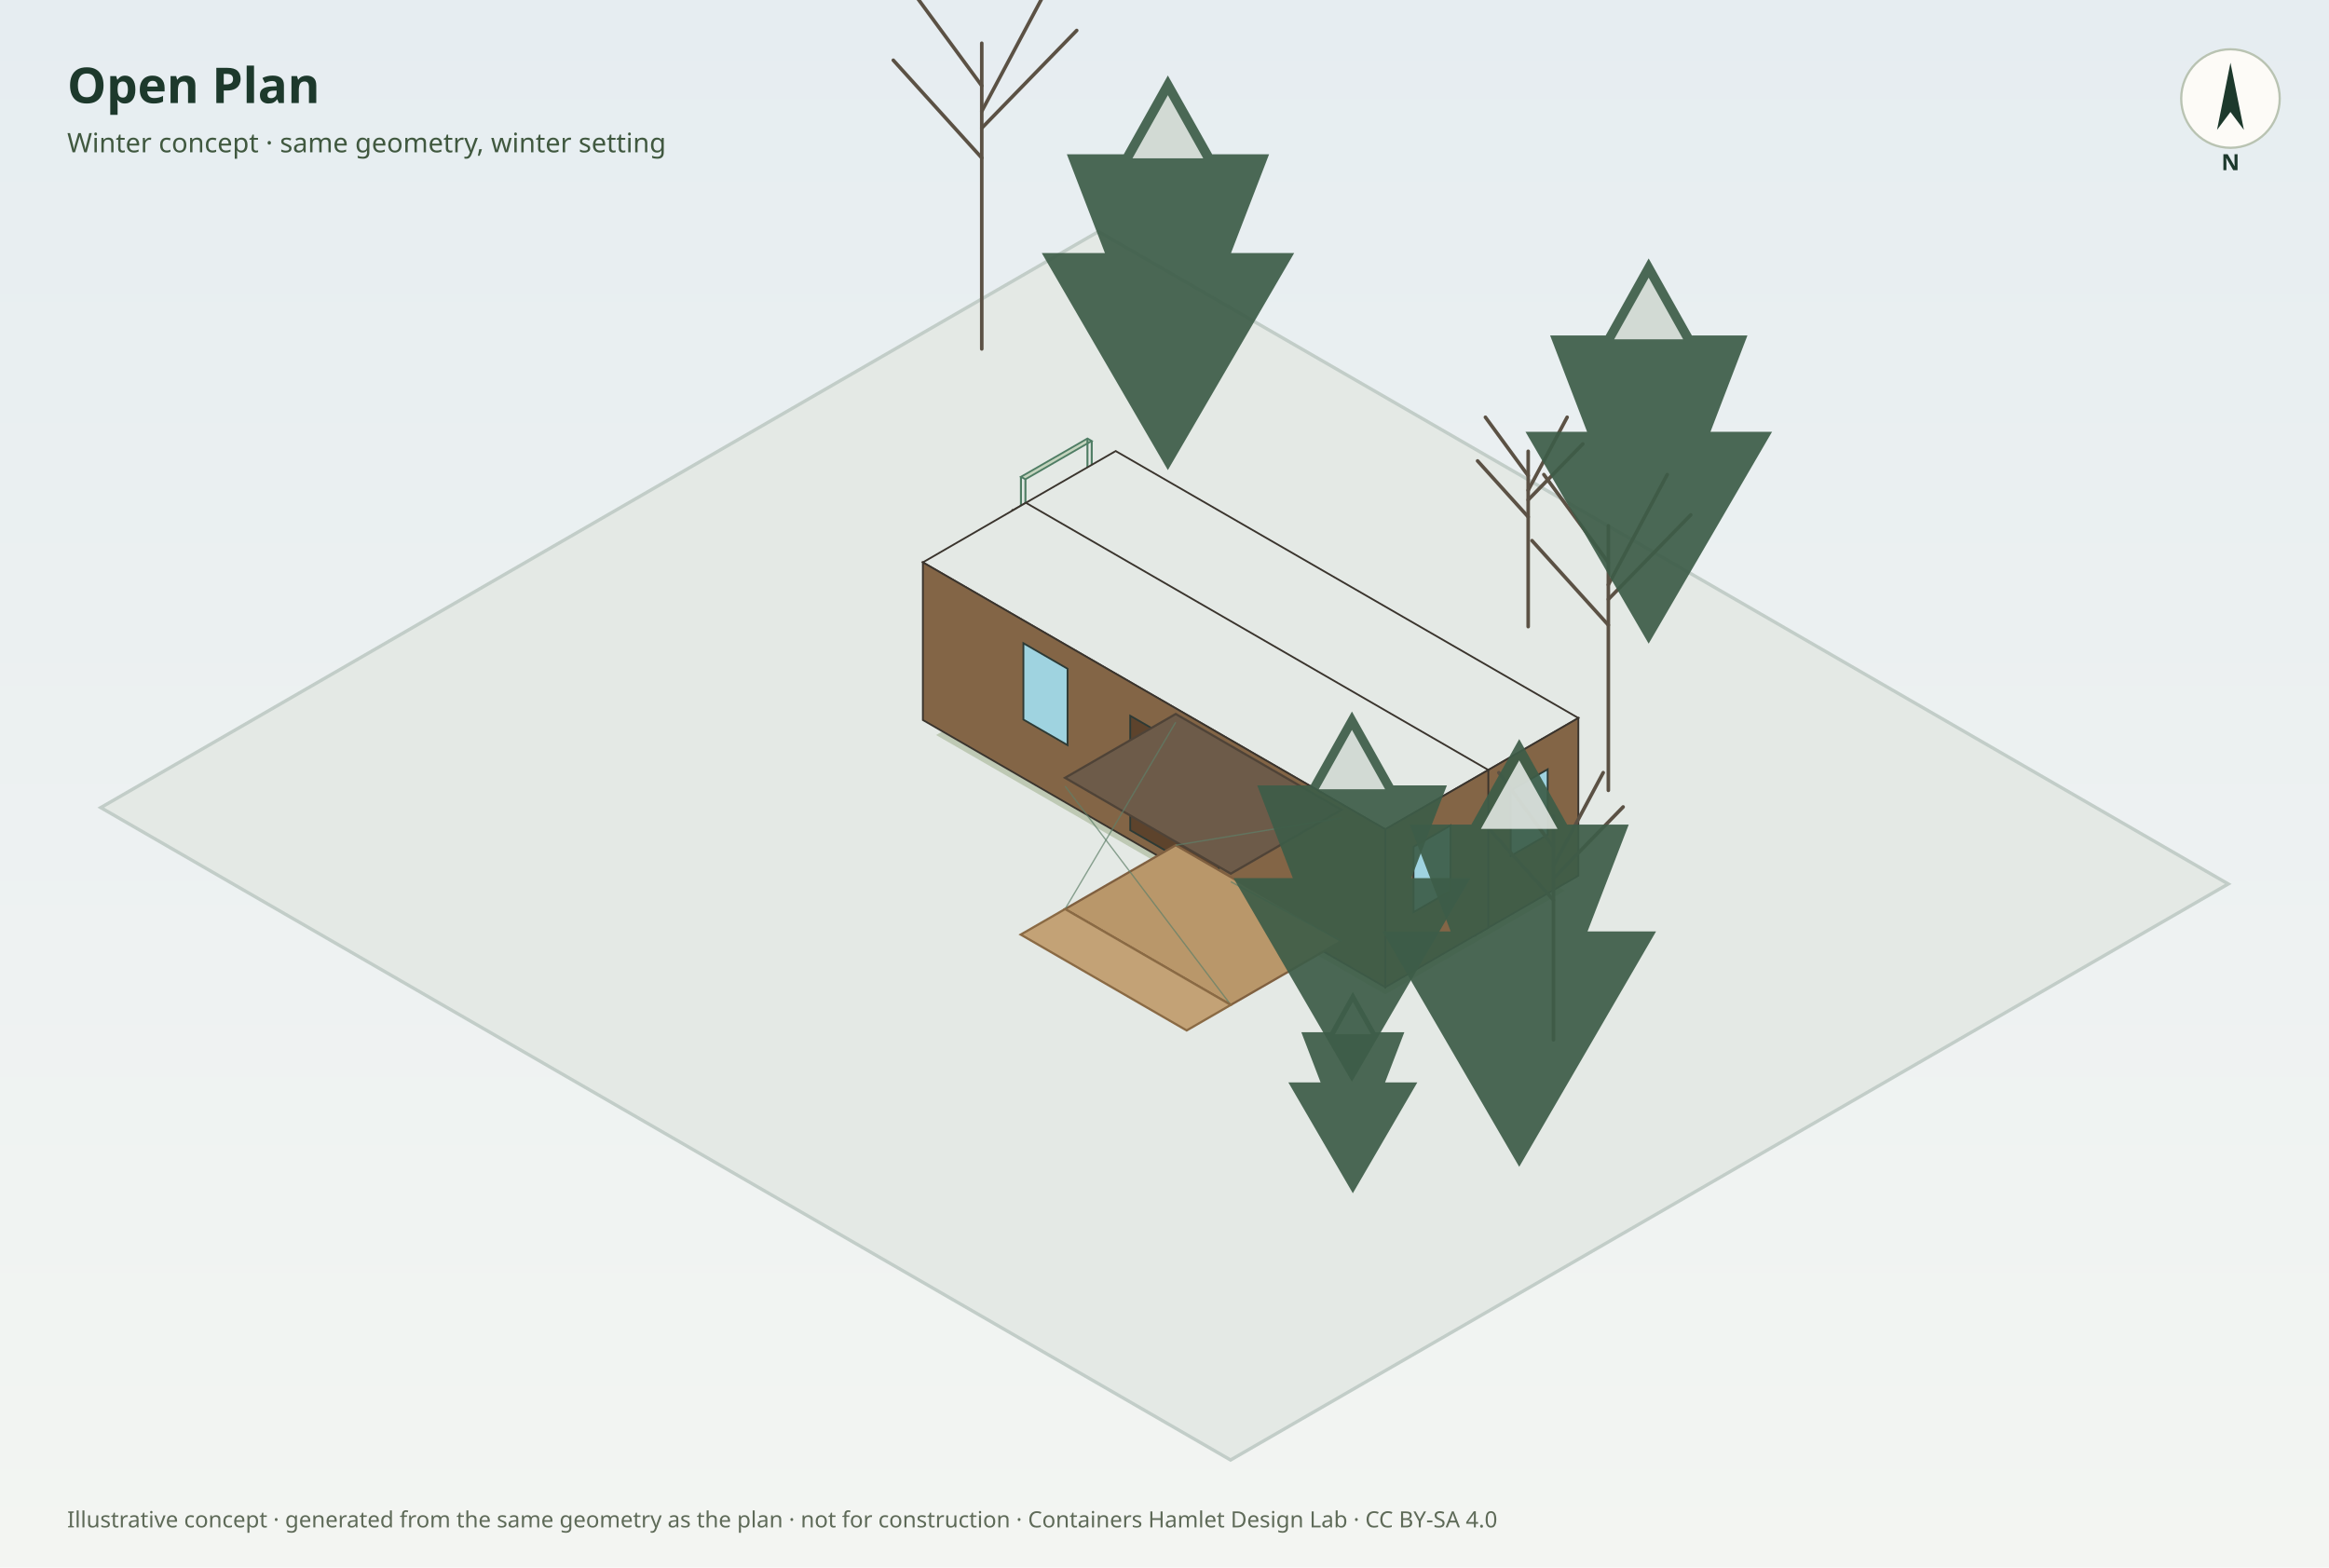
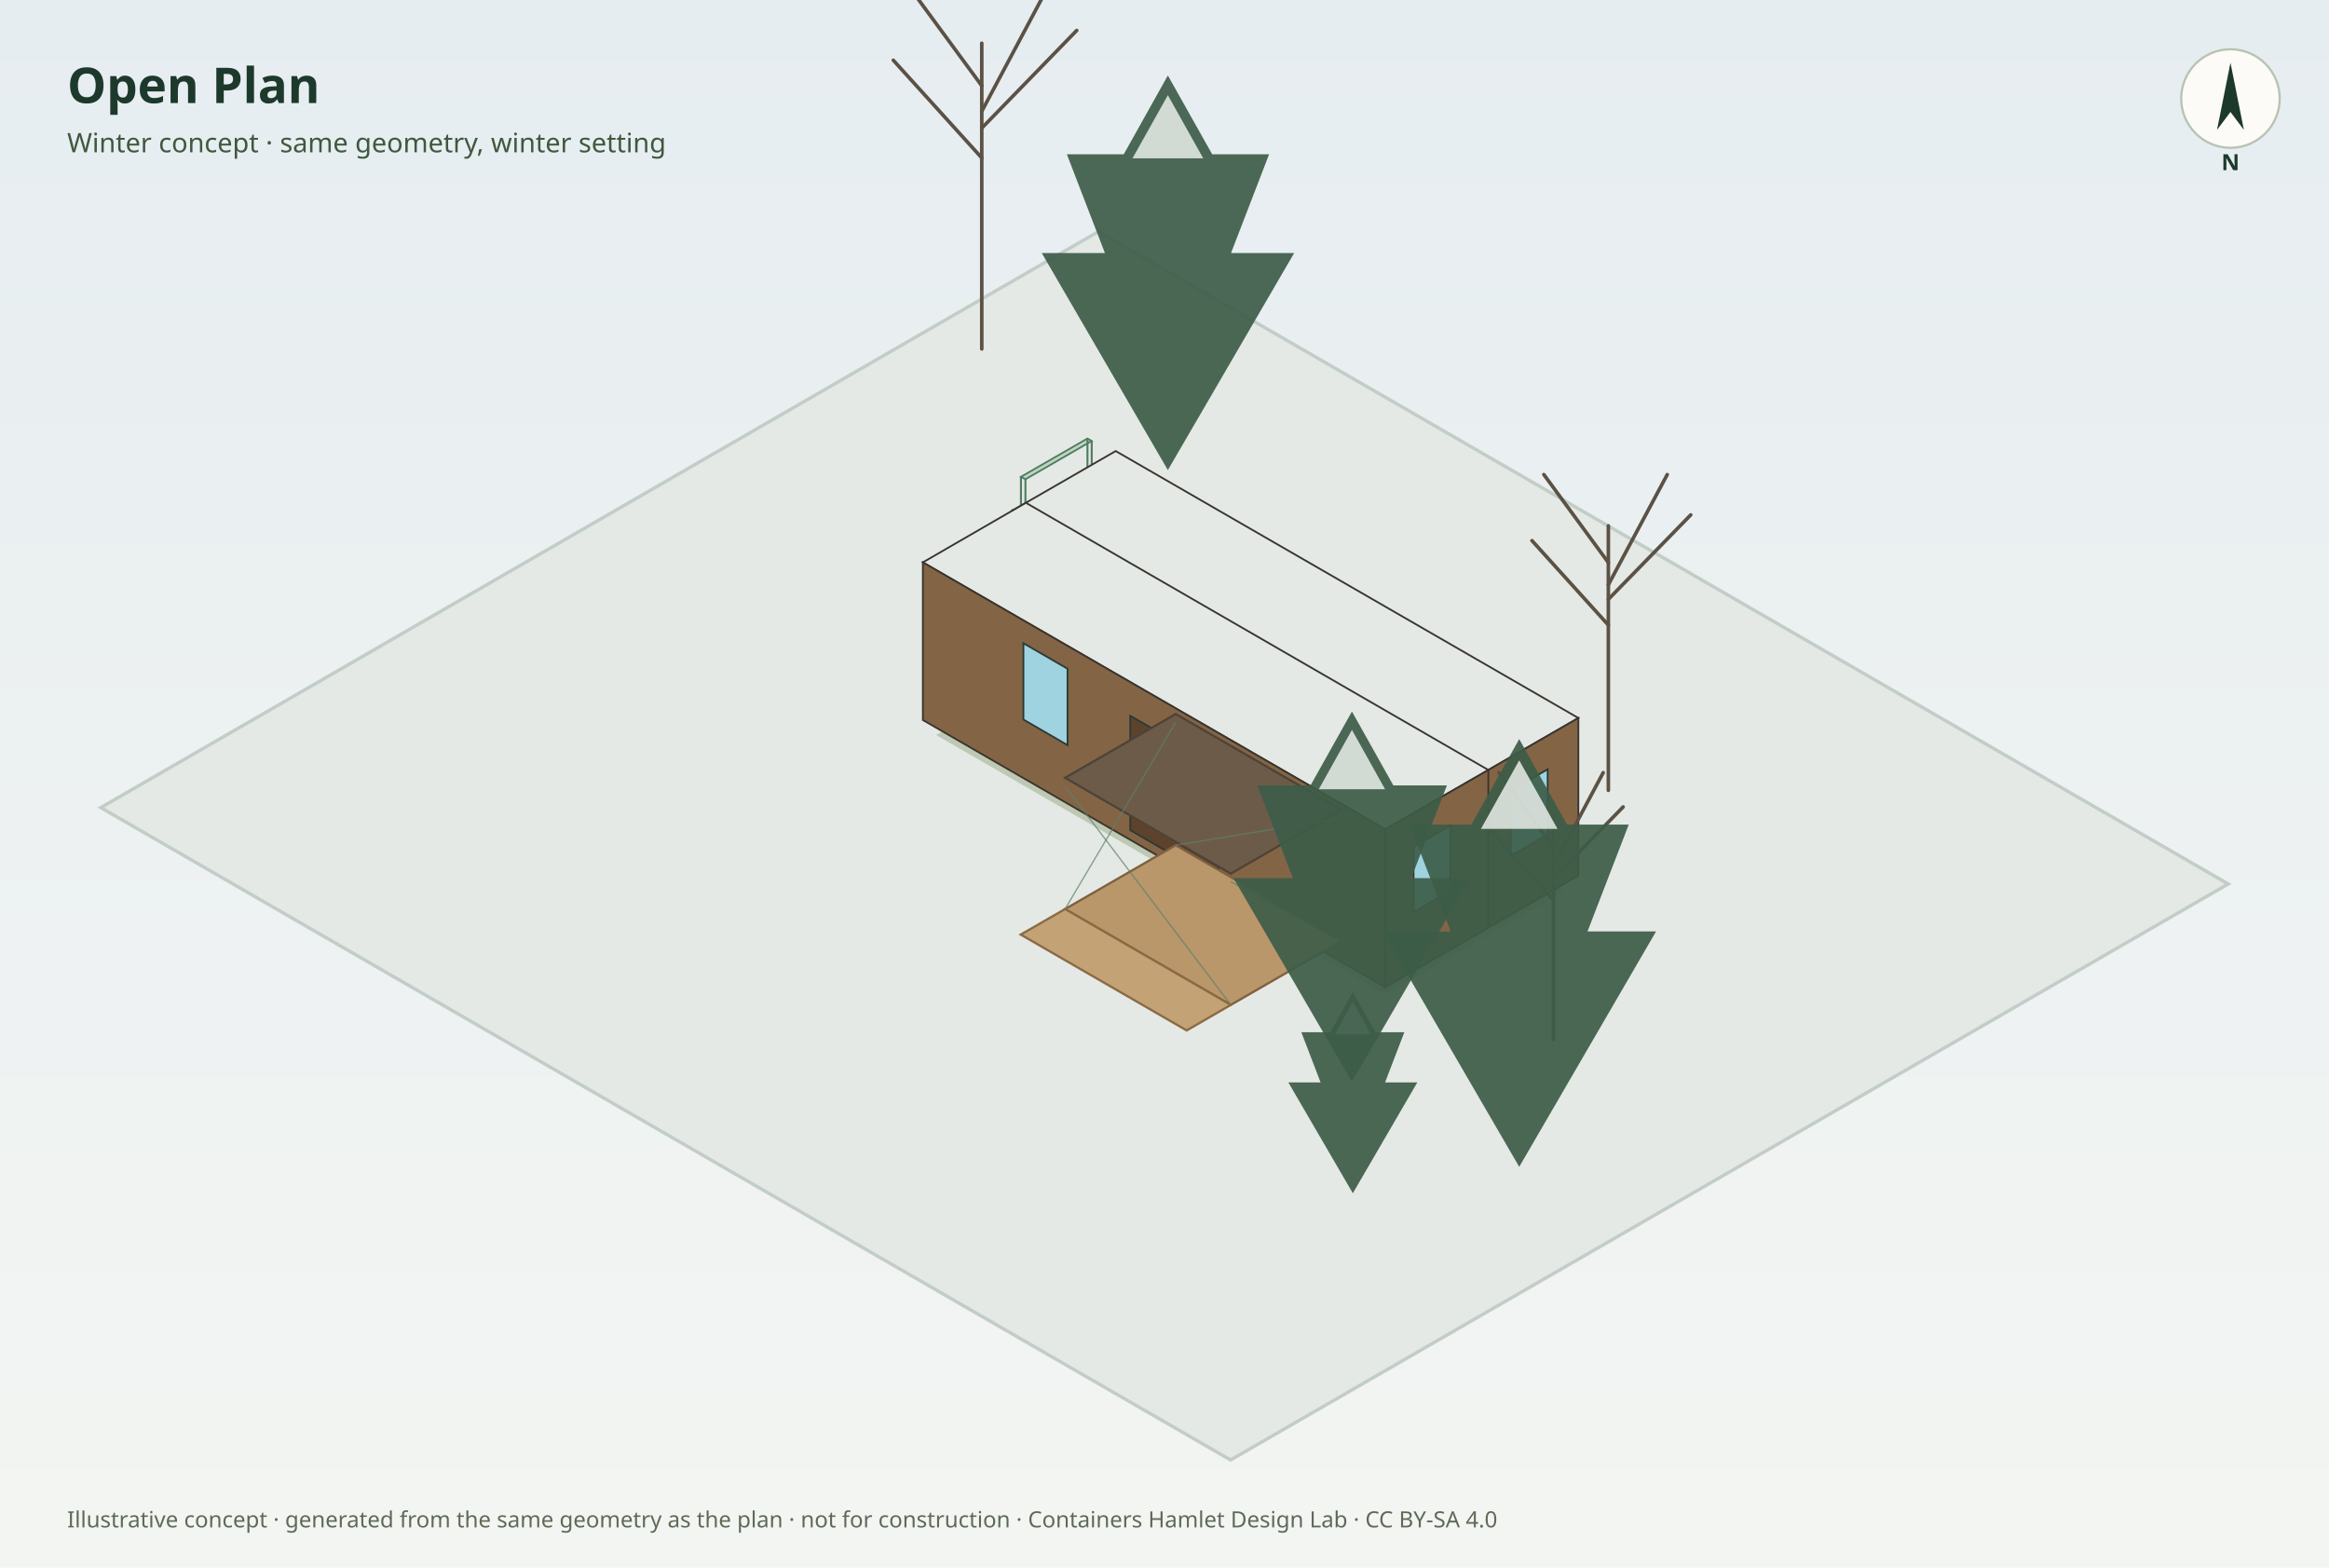
<svg xmlns="http://www.w3.org/2000/svg" viewBox="0 0 1040 700" role="img" aria-labelledby="concept-open-plan-winter-t concept-open-plan-winter-d">
  <defs>
    <linearGradient id="concept-open-plan-winter-sky" x1="0" y1="0" x2="0" y2="1">
      <stop offset="0" stop-color="#e6edf1" />
      <stop offset="1" stop-color="#f3f5f2" />
    </linearGradient>
  </defs>
  <rect width="1040" height="700" fill="url(#concept-open-plan-winter-sky)" />
  <path d="M490.5 103.4L995 394.7L549.5 651.9L45 360.6Z" fill="#e4e9e5" stroke="#c2cdc8" stroke-width="1.5" />
  <g stroke="#5b5144" stroke-width="1.6" stroke-linecap="round">
    <path d="M438.4 155.8L438.4 19.3" />
    <path d="M438.4 70.5L398.9 26.9" />
    <path d="M438.4 57.2L480.8 13.6" />
    <path d="M438.4 38.3L405 -7.2" />
    <path d="M438.4 49.7L468.7 -7.2" />
  </g>
  <g stroke="#5b5144" stroke-width="1.6" stroke-linecap="round">
    <path d="M718.2 352.9L718.2 234.8" />
    <path d="M718.2 279.1L684.1 241.4" />
    <path d="M718.2 267.6L755 229.9" />
    <path d="M718.2 251.2L689.4 211.9" />
    <path d="M718.2 261.1L744.5 211.9" />
  </g>
  <g fill="#3d5d48" fill-opacity="0.92">
    <path d="M521.5 209.9L577.9 113L549.7 113L566.7 68.9L541.3 68.9L521.5 33.7L501.8 68.9L476.4 68.9L493.4 113L465.2 113Z" />
  </g>
  <g fill="#f4f6f3" fill-opacity="0.8">
    <path d="M521.5 42.5l15.8 28.2l-31.6 0Z" />
-   </g>
-   <g stroke="#5b5144" stroke-width="1.6" stroke-linecap="round">
-     <path d="M682.4 279.8L682.4 201.5" />
-     <path d="M682.4 230.8L659.8 205.8" />
-     <path d="M682.4 223.2L706.8 198.2" />
-     <path d="M682.4 212.4L663.3 186.3" />
-     <path d="M682.4 218.9L699.8 186.3" />
-   </g>
-   <g fill="#3d5d48" fill-opacity="0.92">
-     <path d="M736.2 287.4L791.3 192.8L763.8 192.8L780.3 149.8L755.5 149.8L736.2 115.4L717 149.8L692.2 149.8L708.7 192.8L681.2 192.8Z" />
-   </g>
-   <g fill="#f4f6f3" fill-opacity="0.8">
-     <path d="M736.2 124l15.4 27.5l-30.8 0Z" />
  </g>
  <path d="M485.6 266.3 487.5 267.4 457.9 284.5 455.9 283.4Z" fill="#9ab886" fill-opacity="0.3" stroke="#4f7d64" stroke-width="0.8" />
  <path d="M485.6 195.8 487.5 196.9 457.9 214 455.9 212.9Z" fill="#6f9d5b" fill-opacity="0.28" stroke="#4f7d64" stroke-width="0.8" />
  <path d="M485.6 266.3L485.6 195.8" stroke="#4f7d64" stroke-width="0.9" />
  <path d="M487.5 267.4L487.5 196.9" stroke="#4f7d64" stroke-width="0.9" />
  <path d="M457.9 284.5L457.9 214" stroke="#4f7d64" stroke-width="0.9" />
  <path d="M455.9 283.4L455.9 212.9" stroke="#4f7d64" stroke-width="0.9" />
  <path d="M498.2 281.9 698.8 397.7 658.7 420.8 458.1 305Z" fill="#9eae8d" fill-opacity="0.55" />
  <path d="M498.2 201.4 704.8 320.6 658.7 347.2 452.2 227.9Z" fill="#e4e9e5" stroke="#3a342d" stroke-width="0.8" />
  <path d="M452.2 298.4 658.7 417.6 658.7 347.2 452.2 227.9Z" fill="#836546" stroke="#3a342d" stroke-width="0.8" />
  <path d="M704.8 391 658.7 417.6 658.7 347.2 704.8 320.6Z" fill="#836546" stroke="#3a342d" stroke-width="0.8" />
  <path d="M691.1 372.7 674.6 382.2 674.6 353 691.1 343.5Z" fill="#9fd3e0" stroke="#2d3a35" stroke-width="0.8" />
  <path d="M458.1 305 658.7 420.8 618.6 444 418 328.2Z" fill="#9eae8d" fill-opacity="0.55" />
  <path d="M458.1 224.5 664.6 343.8 618.6 370.3 412.1 251.1Z" fill="#e4e9e5" stroke="#3a342d" stroke-width="0.8" />
  <path d="M412.1 321.5 618.6 440.8 618.6 370.3 412.1 251.1Z" fill="#836546" stroke="#3a342d" stroke-width="0.8" />
  <path d="M664.6 414.2 618.6 440.8 618.6 370.3 664.6 343.8Z" fill="#836546" stroke="#3a342d" stroke-width="0.8" />
  <path d="M504.7 370.7 544.2 393.5 544.2 342.4 504.7 319.6Z" fill="#5d432c" stroke="#2d3a35" stroke-width="0.8" />
  <path d="M457 321.3 476.7 332.7 476.7 298.6 457 287.2Z" fill="#9fd3e0" stroke="#2d3a35" stroke-width="0.8" />
  <path d="M647.7 397.8 631.2 407.3 631.2 378.1 647.7 368.6Z" fill="#9fd3e0" stroke="#2d3a35" stroke-width="0.8" />
  <path d="M525 377.4 599 420.2 549.6 448.7 475.6 405.9Z" fill="#b9976a" stroke="#806040" stroke-width="1" />
  <path d="M525 318.8 599 361.6 549.6 390.1 475.6 347.3Z" fill="#6d5b49" stroke="#4f4337" stroke-width="1" />
  <path d="M525 377.4L599 365.2" stroke="#5e8069" stroke-width="0.6" stroke-opacity="0.7" />
  <path d="M599 420.2L549.6 393.7" stroke="#5e8069" stroke-width="0.6" stroke-opacity="0.7" />
  <path d="M549.6 448.7L475.6 351" stroke="#5e8069" stroke-width="0.6" stroke-opacity="0.7" />
  <path d="M475.6 405.9L525 322.5" stroke="#5e8069" stroke-width="0.6" stroke-opacity="0.7" />
  <path d="M475.6 405.9 549.6 448.7 529.9 460.1 455.8 417.3Z" fill="#c3a276" stroke="#8a6a44" stroke-width="1" />
  <g fill="#3d5d48" fill-opacity="0.92">
    <path d="M604.1 532.8L632.9 483.3L618.5 483.3L627.1 460.9L614.2 460.9L604.1 442.9L594 460.9L581.1 460.9L589.7 483.3L575.3 483.3Z" />
  </g>
  <g fill="#f4f6f3" fill-opacity="0.8">
    <path d="M604.1 447.4l8.1 14.4l-16.1 0Z" />
  </g>
  <g fill="#3d5d48" fill-opacity="0.92">
    <path d="M603.7 483L656.6 392.1L630.2 392.1L646.1 350.7L622.2 350.7L603.7 317.7L585.2 350.7L561.4 350.7L577.3 392.1L550.8 392.1Z" />
  </g>
  <g fill="#f4f6f3" fill-opacity="0.8">
    <path d="M603.7 325.9l14.8 26.5l-29.6 0Z" />
  </g>
  <g stroke="#5b5144" stroke-width="1.6" stroke-linecap="round">
    <path d="M693.7 464.3L693.7 364.4" />
    <path d="M693.7 401.9L664.8 370" />
    <path d="M693.7 392.2L724.8 360.3" />
    <path d="M693.7 378.3L669.3 345" />
    <path d="M693.7 386.6L715.9 345" />
  </g>
  <g fill="#3d5d48" fill-opacity="0.92">
    <path d="M678.4 521L739.5 415.9L708.9 415.9L727.3 368.2L699.8 368.2L678.4 330L657 368.2L629.5 368.2L647.8 415.9L617.3 415.9Z" />
  </g>
  <g fill="#f4f6f3" fill-opacity="0.8">
    <path d="M678.4 339.5l17.1 30.6l-34.2 0Z" />
  </g>
  <text x="30" y="46" font-family="system-ui, sans-serif" font-size="22" font-weight="800" fill="#1d392c">Open Plan</text>
  <text x="30" y="68" font-family="system-ui, sans-serif" font-size="12" fill="#40583f">Winter concept · same geometry, winter setting</text>
  <g aria-hidden="true">
    <circle cx="996" cy="44" r="22" fill="#fffdf7" fill-opacity="0.9" stroke="#b9c3b2" />
    <path d="M996 28l6 30l-6 -8l-6 8z" fill="#1d392c" />
    <text x="996" y="76" text-anchor="middle" font-size="10" font-weight="700" font-family="system-ui, sans-serif" fill="#1d392c">N</text>
  </g>
  <text x="30" y="682" font-family="system-ui, sans-serif" font-size="10" fill="#5e6a58">Illustrative concept · generated from the same geometry as the plan · not for construction · Containers Hamlet Design Lab · CC BY-SA 4.0</text>
</svg>
